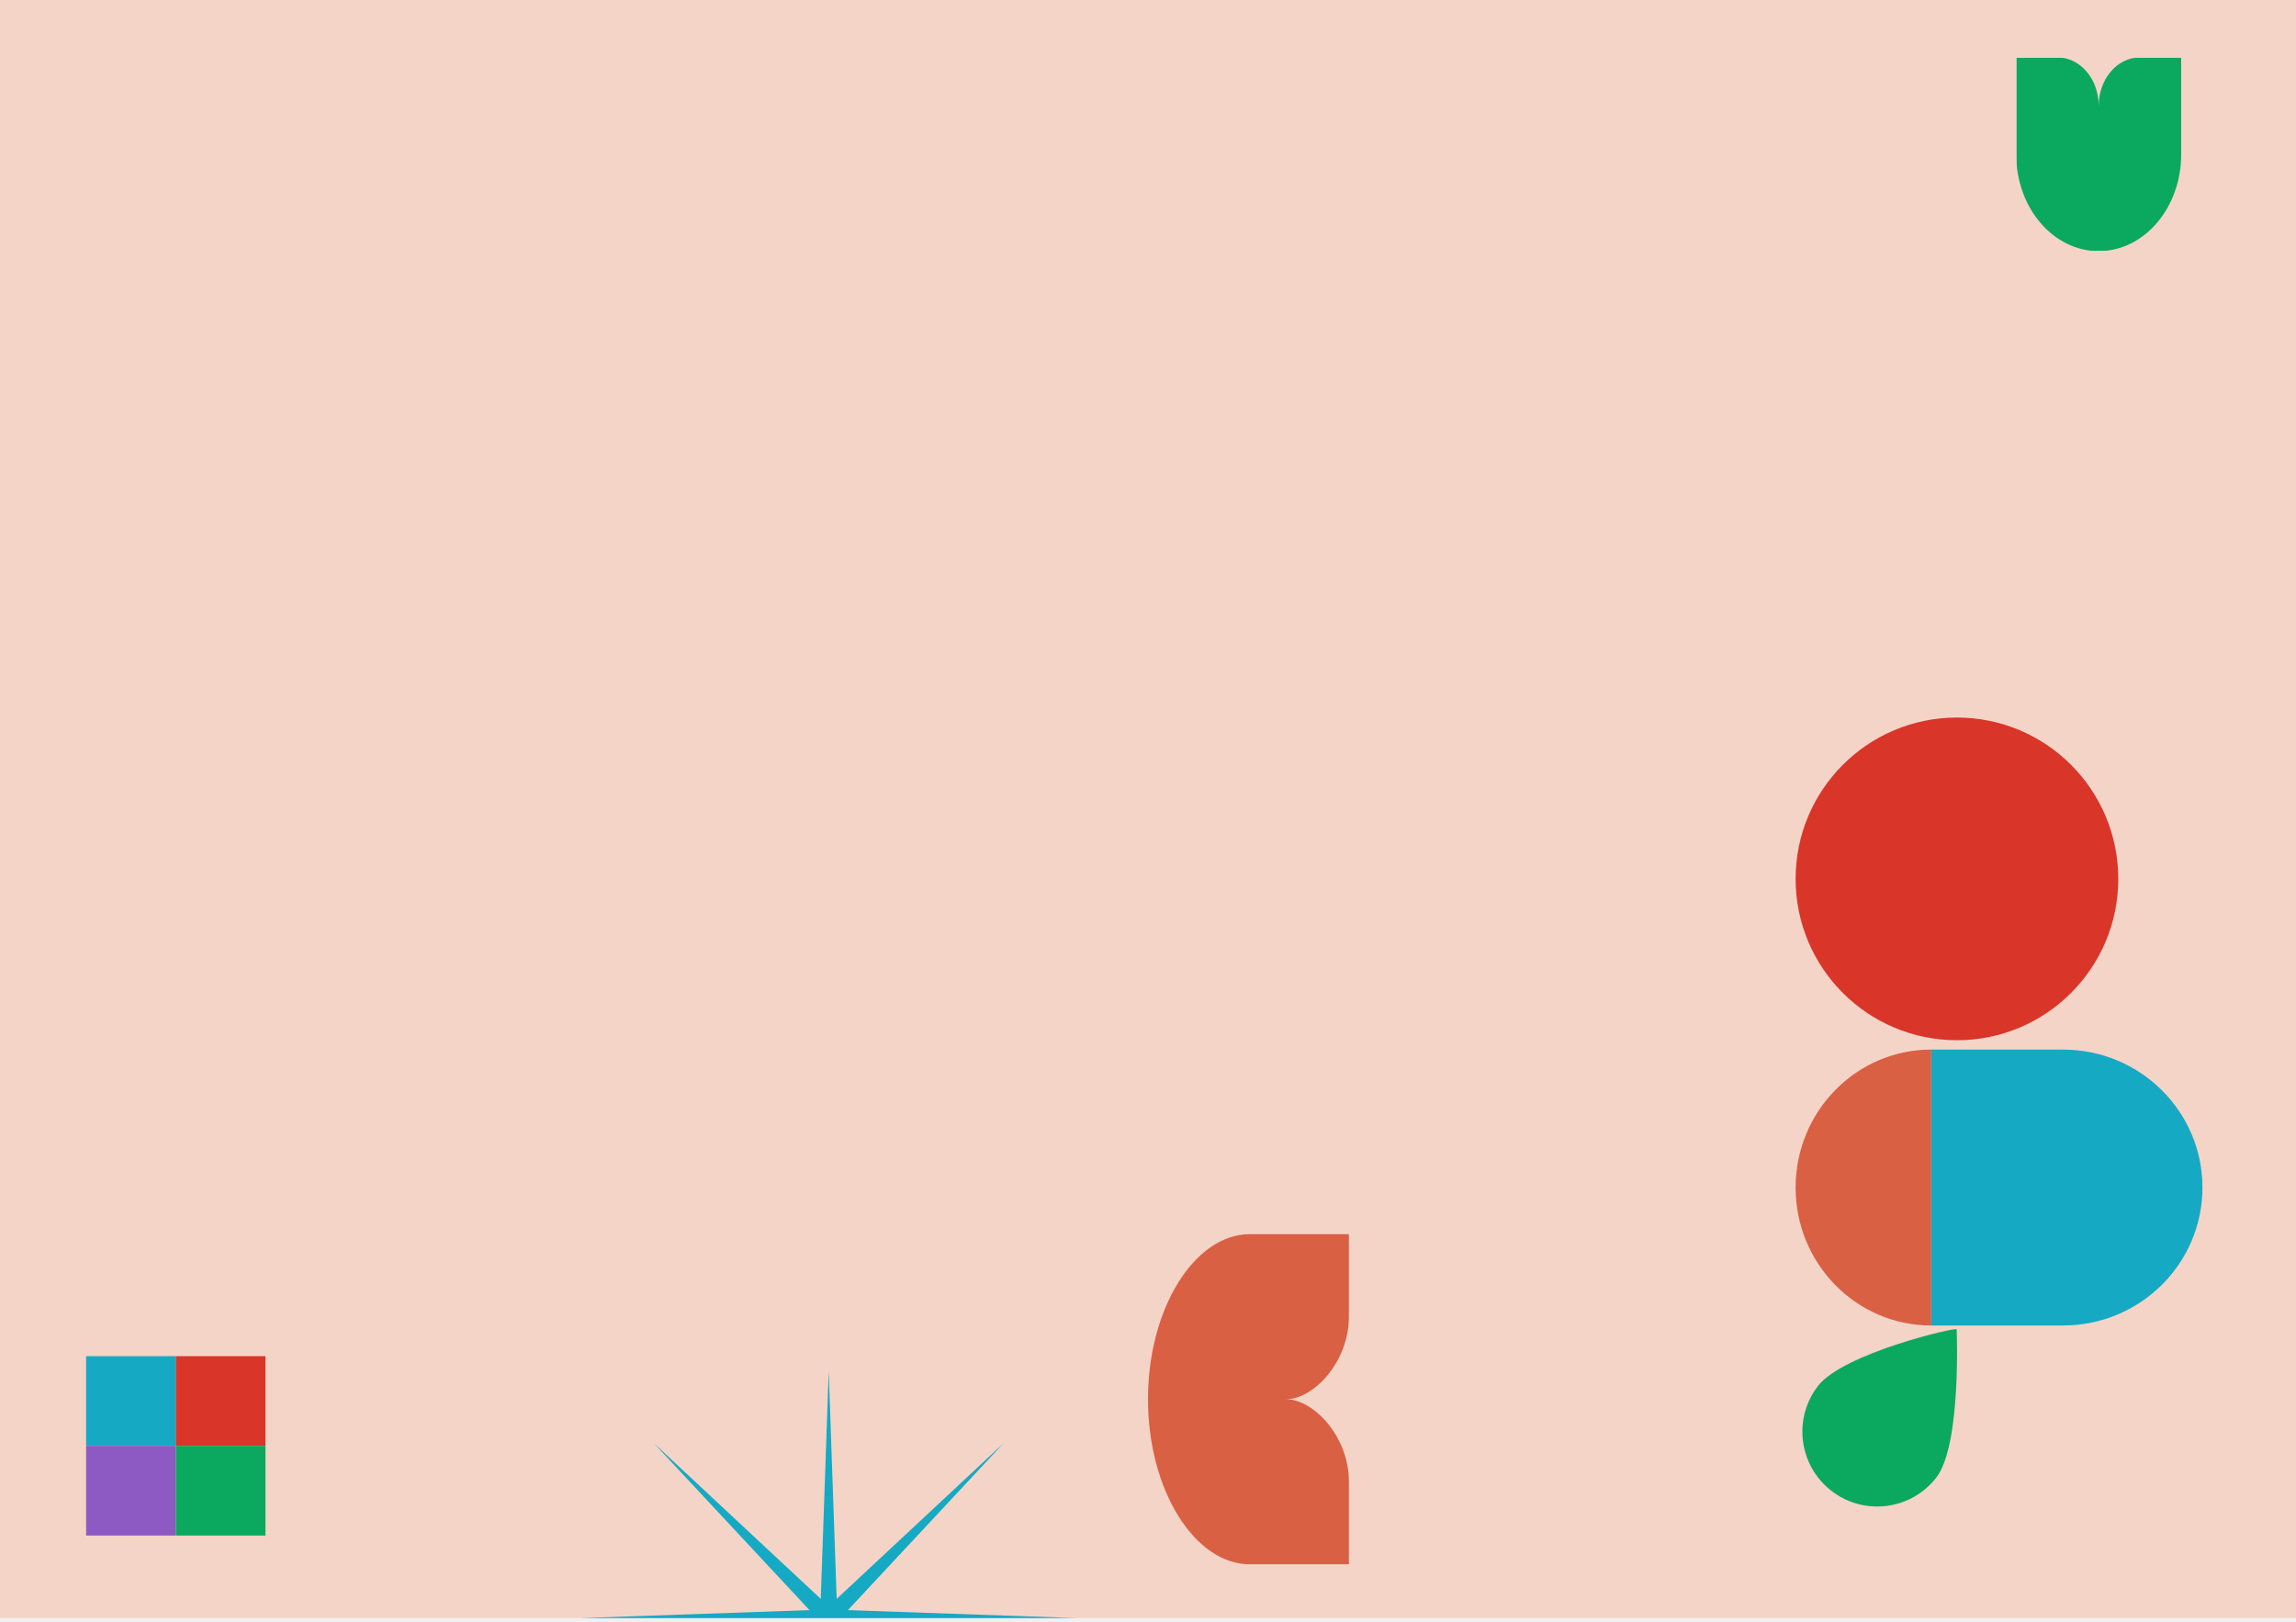
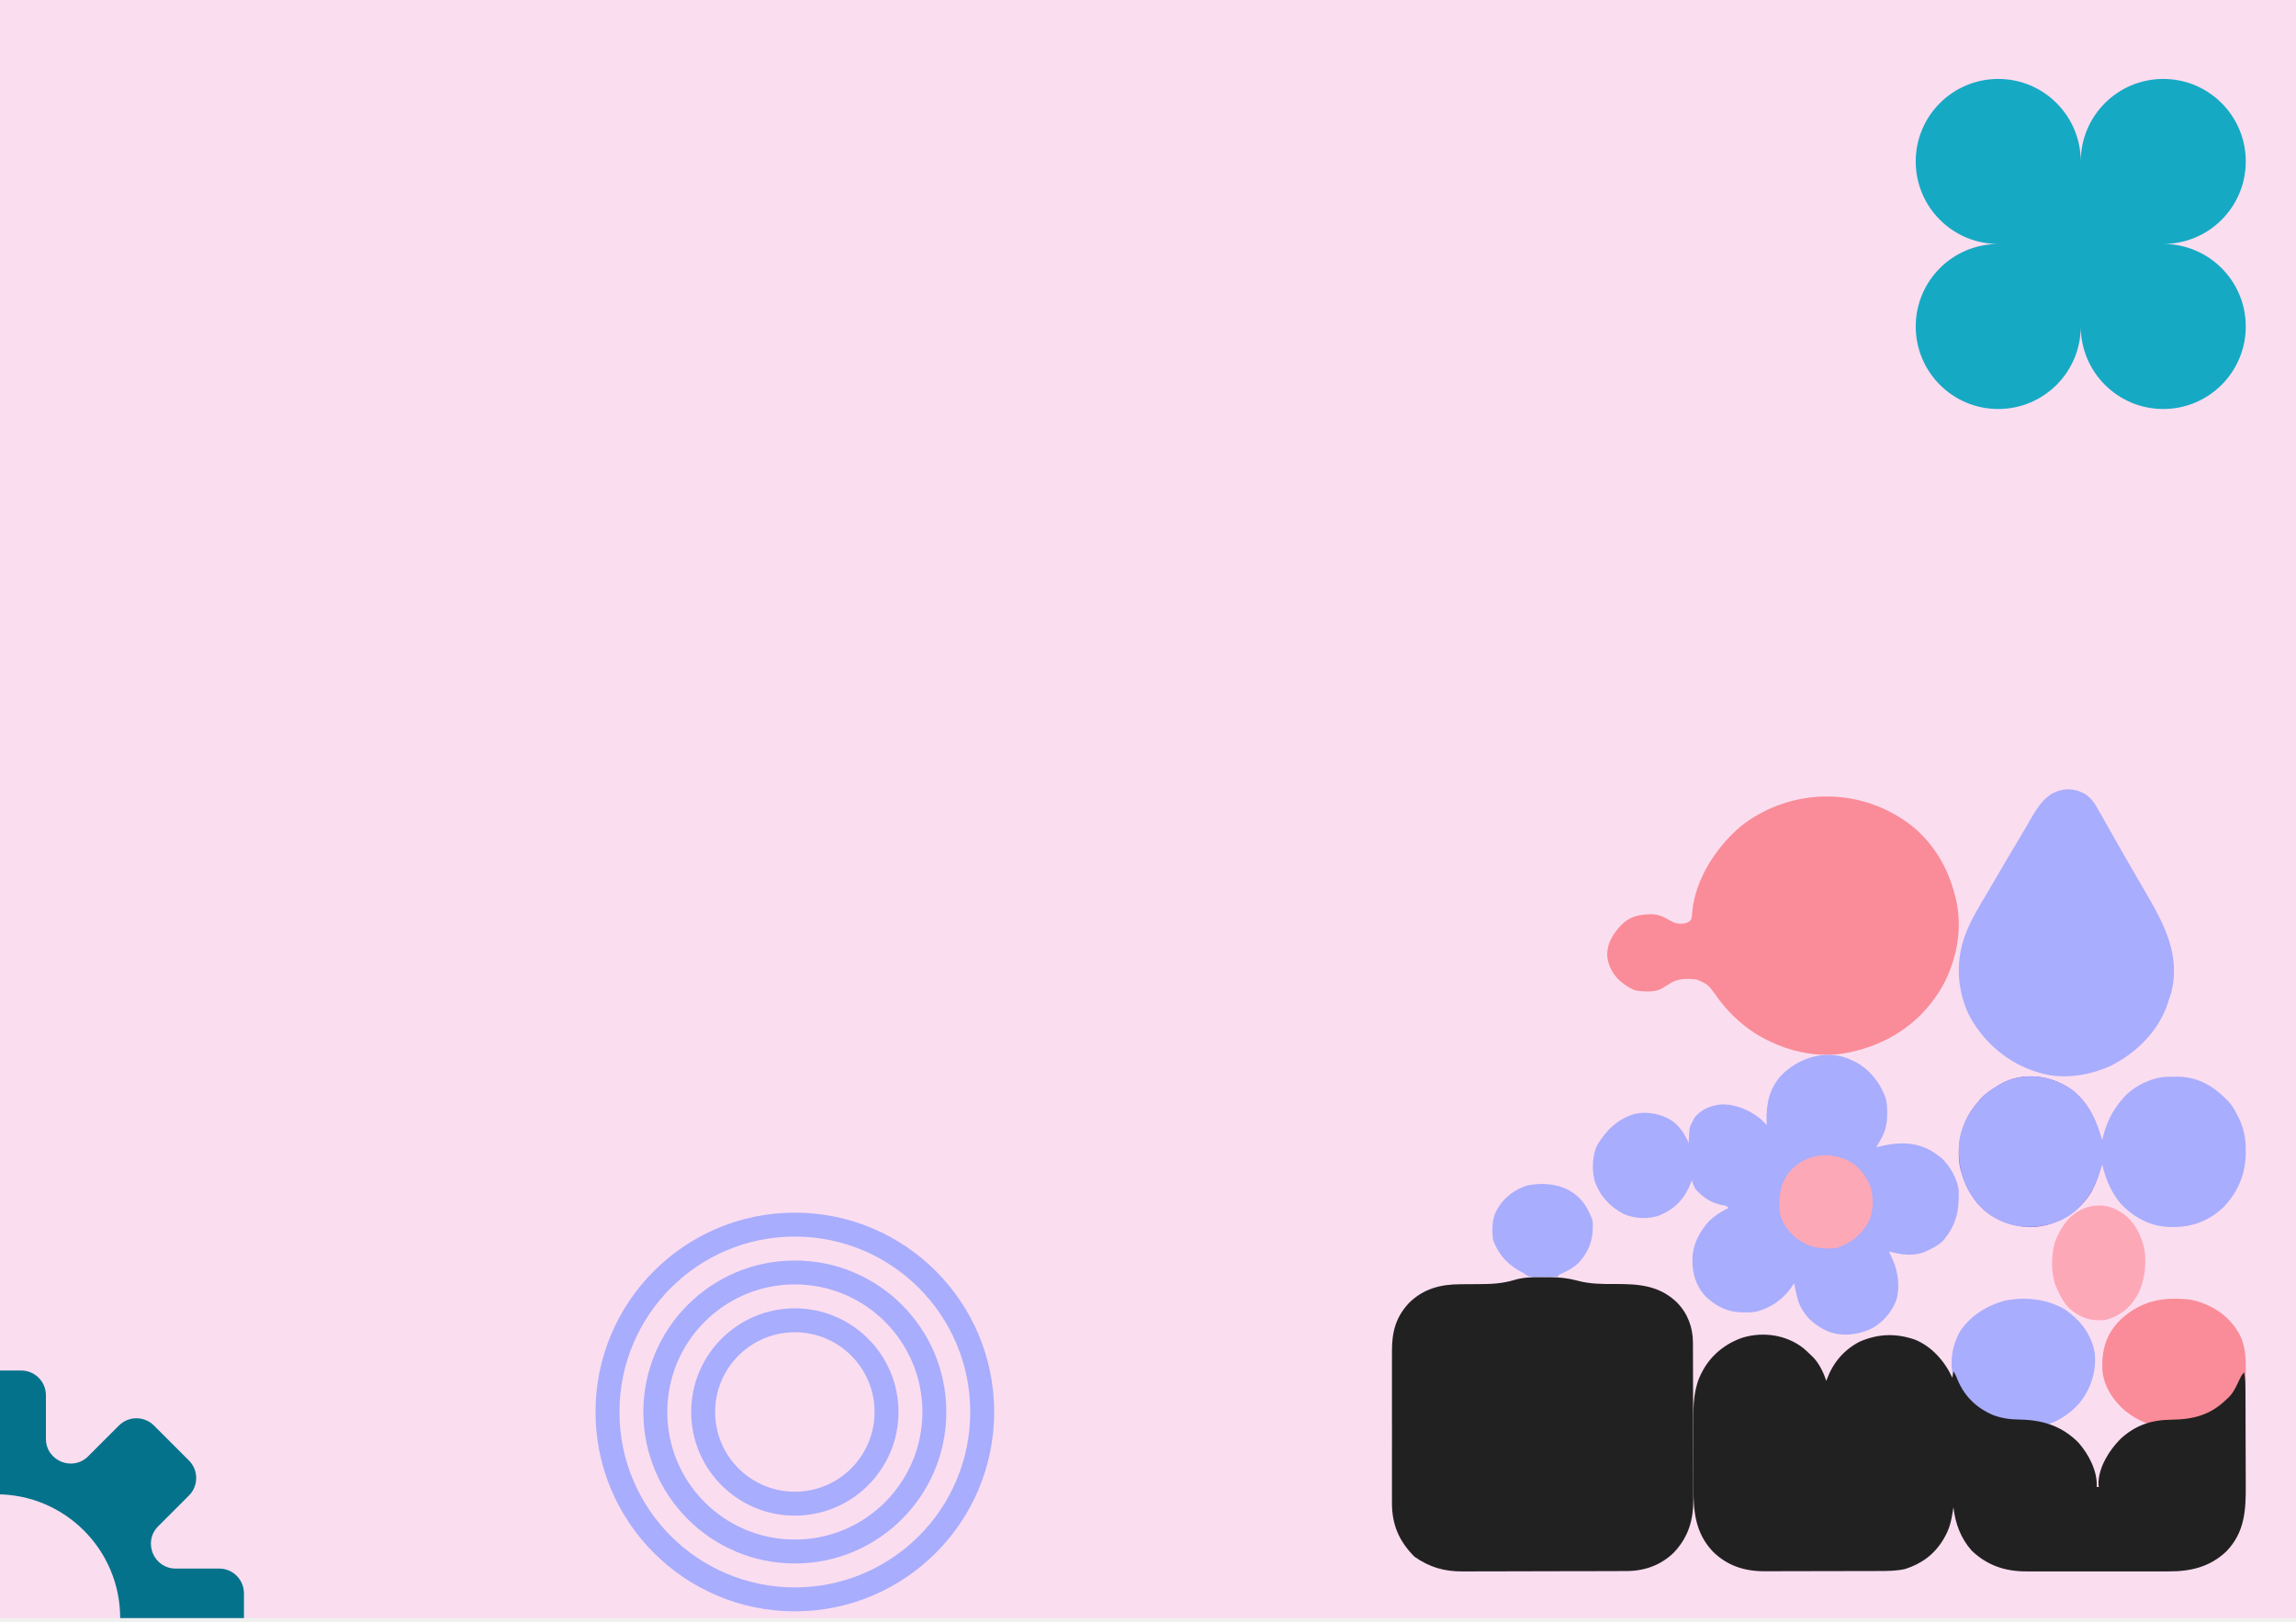
<svg xmlns="http://www.w3.org/2000/svg" width="320" height="226" viewBox="0 0 320 226" fill="none">
-   <g clip-path="url(#clip0_19244_45768)">
-     <path d="M0 0C105.6 0 211.2 0 320 0C320 74.415 320 148.83 320 225.5C214.4 225.5 108.8 225.5 0 225.5C0 151.085 0 76.67 0 0Z" fill="#F5D4C8" />
-     <path d="M115.5 191L116.609 222.823L139.895 201.105L118.178 224.391L150 225.5L118.178 226.609L139.895 249.895L116.609 228.178L115.5 260L114.391 228.178L91.105 249.895L112.823 226.609L81 225.5L112.823 224.391L91.105 201.105L114.391 222.823L115.5 191Z" fill="#16A9C4" />
-     <path fill-rule="evenodd" clip-rule="evenodd" d="M188 183.5L188 172L174.169 172C166.53 172 160 182.297 160 195C160 207.702 166.53 218 174.169 218L188 218L188 206.5C188 200.149 183.048 195 179.229 195C183.048 195 188 189.851 188 183.5Z" fill="#D96043" />
-     <circle cx="272.745" cy="122.485" r="22.485" fill="#D93529" />
-     <path fill-rule="evenodd" clip-rule="evenodd" d="M287.526 184.726C298.26 184.726 306.961 176.118 306.961 165.5C306.961 154.881 298.26 146.274 287.526 146.274L269.16 146.274L269.16 184.726L287.526 184.726Z" fill="#16A9C4" />
-     <path fill-rule="evenodd" clip-rule="evenodd" d="M269.16 146.274C258.722 146.274 250.26 154.882 250.26 165.5C250.26 176.119 258.722 184.727 269.16 184.727L269.16 146.274Z" fill="#D96043" />
-     <path d="M269.87 205.918C266.339 210.468 259.788 211.294 255.238 207.763C250.688 204.232 249.862 197.682 253.393 193.132C256.924 188.582 272.663 184.921 272.705 185.256C272.705 185.256 273.4 201.369 269.87 205.918Z" fill="#0BA960" />
-     <rect x="12" y="189" width="12.5" height="12.5" fill="#16A9C4" />
-     <rect x="24.5" y="189" width="12.5" height="12.5" fill="#D93529" />
-     <rect x="12" y="201.5" width="12.5" height="12.5" fill="#8D5AC4" />
-     <rect x="24.5" y="201.5" width="12.5" height="12.5" fill="#0BA960" />
-     <g clip-path="url(#clip1_19244_45768)">
-       <mask id="mask0_19244_45768" style="mask-type:luminance" maskUnits="userSpaceOnUse" x="281" y="8" width="23" height="27">
-         <path d="M304 8H281V35H304V8Z" fill="white" />
-       </mask>
-       <g mask="url(#mask0_19244_45768)">
-         <path fill-rule="evenodd" clip-rule="evenodd" d="M286.75 8H281V21.5C281 28.956 286.149 35 292.5 35C298.851 35 304 28.956 304 21.5V8H298.25C295.074 8 292.5 11.022 292.5 14.75C292.5 11.022 289.926 8 286.75 8Z" fill="#0BA960" />
-       </g>
-     </g>
+   <g clip-path="url(#clip0_19543_14737)">
+     <rect width="320" height="225.5" fill="#FBDDF0" />
+     <path d="M301.5 34C307.851 34 313 28.851 313 22.5C313 16.149 307.851 11 301.5 11C295.149 11 290 16.149 290 22.5C290 16.149 284.851 11 278.5 11C272.149 11 267 16.149 267 22.5C267 28.851 272.149 34 278.5 34C272.149 34 267 39.149 267 45.5C267 51.851 272.149 57 278.5 57C284.851 57 290 51.851 290 45.5C290 51.851 295.149 57 301.5 57C307.851 57 313 51.851 313 45.5C313 39.149 307.851 34 301.5 34Z" fill="#16A9C4" />
+     <path d="M290.849 110.814C291.385 111.245 291.77 111.703 292.118 112.293C292.233 112.488 292.233 112.488 292.351 112.686C292.761 113.395 293.164 114.108 293.565 114.822C293.75 115.149 293.934 115.477 294.119 115.804C294.211 115.968 294.303 116.132 294.398 116.301C295.49 118.236 296.595 120.163 297.714 122.083C297.995 122.565 298.275 123.047 298.556 123.529C298.734 123.835 298.912 124.14 299.091 124.446C301.652 128.832 303.968 133.205 302.587 138.436C302.48 138.779 302.366 139.12 302.244 139.458C302.193 139.617 302.143 139.776 302.091 139.94C300.769 143.789 297.689 146.804 294.076 148.587C290.831 150.01 287.076 150.539 283.68 149.323C283.496 149.261 283.312 149.198 283.122 149.134C279.329 147.784 276.027 144.743 274.277 141.16C272.69 137.538 272.568 133.729 273.988 130.043C274.754 128.125 275.801 126.379 276.866 124.612C277.332 123.832 277.786 123.044 278.241 122.258C279.105 120.769 279.982 119.289 280.869 117.813C281.359 116.996 281.846 116.176 282.325 115.351C282.463 115.113 282.463 115.113 282.604 114.87C282.777 114.573 282.948 114.275 283.119 113.977C284.091 112.302 285.141 110.707 287.096 110.156C288.438 109.799 289.691 110.071 290.849 110.814Z" fill="#A8ADFD" />
+     <path d="M266.687 115.275C269.86 117.971 271.761 121.495 272.631 125.47C272.665 125.623 272.699 125.775 272.734 125.932C273.294 128.888 272.95 132.066 271.886 134.877C271.852 134.971 271.817 135.064 271.781 135.161C271.181 136.764 270.396 138.138 269.352 139.509C269.251 139.643 269.149 139.777 269.044 139.915C266.28 143.396 262.409 145.641 258.024 146.6C257.887 146.633 257.75 146.666 257.608 146.699C253.107 147.614 248.366 146.367 244.573 143.981C242.349 142.526 240.602 140.783 239.095 138.64C238.078 137.217 238.078 137.217 236.491 136.511C234.981 136.344 233.792 136.313 232.536 137.193C232.32 137.327 232.102 137.46 231.884 137.591C231.744 137.679 231.744 137.679 231.601 137.77C230.626 138.327 229.152 138.185 228.065 138.061C227.43 137.864 226.951 137.587 226.425 137.193C226.314 137.113 226.203 137.033 226.088 136.95C224.879 136.006 224.187 134.772 224.003 133.271C223.946 131.52 224.713 130.289 225.876 128.993C227.163 127.693 228.364 127.446 230.178 127.408C231.166 127.427 231.825 127.75 232.656 128.239C233.428 128.685 234.039 128.852 234.921 128.654C235.374 128.492 235.374 128.492 235.666 128.22C235.805 127.817 235.829 127.568 235.843 127.153C236.258 122.545 239.157 118.082 242.683 115.098C249.804 109.58 259.684 109.631 266.687 115.275Z" fill="#F98C98" />
+     <path d="M258.128 147.771C258.242 147.823 258.356 147.875 258.474 147.928C260.556 148.967 262.089 150.945 262.846 153.124C263.003 153.807 263.026 154.44 263.022 155.139C263.021 155.27 263.02 155.402 263.019 155.537C262.989 157.17 262.524 158.239 261.654 159.604C261.605 159.701 261.557 159.799 261.507 159.9C261.616 159.868 261.725 159.836 261.838 159.803C264.344 159.159 266.963 159.079 269.235 160.421C269.559 160.63 269.867 160.851 270.175 161.083C270.302 161.168 270.429 161.254 270.561 161.342C271.746 162.472 272.858 164.325 272.992 165.99C273.065 168.797 272.64 170.775 270.787 172.934C270.198 173.513 269.513 173.872 268.779 174.228C268.689 174.273 268.598 174.317 268.504 174.362C266.801 175.138 265.011 174.901 263.27 174.395C263.319 174.504 263.369 174.613 263.42 174.725C263.486 174.869 263.551 175.013 263.619 175.162C263.683 175.305 263.748 175.447 263.815 175.594C264.556 177.268 264.824 179.416 264.295 181.209C263.603 182.959 262.322 184.437 260.626 185.257C258.74 186.074 256.652 186.294 254.705 185.526C252.779 184.626 251.382 183.387 250.635 181.347C250.396 180.518 250.216 179.677 250.047 178.832C249.963 178.964 249.88 179.095 249.794 179.231C248.592 181.039 246.721 182.361 244.611 182.826C244.104 182.888 243.606 182.903 243.096 182.9C242.962 182.899 242.827 182.898 242.689 182.897C240.753 182.848 239.144 182.032 237.742 180.7C236.336 179.199 235.851 177.463 235.873 175.432C235.949 173.366 236.866 171.637 238.242 170.131C239.032 169.395 239.965 168.794 240.938 168.33C240.504 167.996 240.504 167.996 239.928 167.933C238.479 167.624 237.264 166.836 236.308 165.714C236.056 165.319 235.926 164.934 235.796 164.485C235.753 164.599 235.71 164.714 235.666 164.831C234.807 167.03 233.551 168.383 231.39 169.347C229.766 169.959 227.817 169.865 226.245 169.16C224.346 168.135 222.977 166.676 222.268 164.618C221.839 163.049 221.901 161 222.63 159.55C223.894 157.47 225.486 155.924 227.865 155.227C229.673 154.848 231.563 155.236 233.1 156.233C234.174 157.056 234.823 158.073 235.355 159.308C235.361 159.17 235.366 159.033 235.372 158.891C235.469 157.05 235.469 157.05 235.943 156.202C236.021 156.052 236.1 155.903 236.181 155.749C237.102 154.602 238.366 154.1 239.79 153.926C241.813 153.822 243.765 154.658 245.346 155.906C245.647 156.195 245.937 156.492 246.227 156.793C246.222 156.62 246.217 156.447 246.212 156.268C246.161 153.867 246.565 151.819 248.183 149.943C250.67 147.344 254.743 146.076 258.128 147.771Z" fill="#A8ADFD" />
+     <path d="M288.882 151.972C290.802 153.537 291.894 155.566 292.616 157.949C292.656 158.076 292.695 158.203 292.736 158.333C293.408 160.901 292.72 163.739 291.542 166.023C290.214 168.274 288.089 169.867 285.668 170.593C285.504 170.645 285.504 170.645 285.337 170.698C282.635 171.409 279.895 170.821 277.523 169.391C275.206 167.868 273.793 165.337 273.161 162.605C272.697 159.948 273.254 157.312 274.58 155.02C274.947 154.477 275.341 153.974 275.763 153.478C275.845 153.38 275.927 153.282 276.011 153.18C276.711 152.395 277.541 151.857 278.424 151.319C278.567 151.229 278.567 151.229 278.713 151.136C281.915 149.274 285.96 149.805 288.882 151.972Z" fill="#8D5AC4" />
+     <path d="M288.934 151.974C290.878 153.549 291.939 155.574 292.694 157.957C292.751 158.134 292.808 158.311 292.867 158.493C292.908 158.622 292.949 158.751 292.992 158.884C293.024 158.749 293.057 158.615 293.091 158.476C293.599 156.494 294.346 154.876 295.671 153.327C295.75 153.231 295.829 153.134 295.91 153.035C297.371 151.374 299.784 150.178 301.951 150.069C302.329 150.059 302.706 150.057 303.084 150.057C303.211 150.055 303.337 150.053 303.468 150.051C306.124 150.045 308.394 151.252 310.255 153.173C310.349 153.264 310.442 153.355 310.538 153.449C311.143 154.093 311.538 154.819 311.93 155.613C312.003 155.761 312.003 155.761 312.078 155.912C312.762 157.366 313.015 158.788 312.999 160.398C312.998 160.561 312.997 160.723 312.995 160.89C312.935 163.706 311.843 166.218 309.926 168.208C307.967 170.094 305.586 171.017 302.926 171C302.763 170.999 302.6 170.998 302.432 170.997C299.83 170.938 297.64 169.813 295.761 167.96C294.268 166.295 293.52 164.462 292.992 162.279C292.936 162.464 292.88 162.648 292.823 162.838C292.182 164.919 291.51 166.409 290.015 167.99C289.916 168.098 289.817 168.207 289.715 168.319C287.743 170.316 285.098 171.007 282.409 170.976C279.924 170.897 277.58 169.828 275.83 167.987C273.755 165.664 272.946 162.966 273.003 159.852C273.103 157.421 274.192 155.275 275.728 153.481C275.811 153.383 275.893 153.285 275.978 153.184C276.682 152.397 277.518 151.859 278.407 151.321C278.551 151.23 278.551 151.23 278.698 151.137C281.922 149.273 285.993 149.805 288.934 151.974Z" fill="#A8ADFD" />
+     <path d="M258.081 162.024C259.231 162.797 260.071 163.896 260.584 165.17C260.636 165.294 260.687 165.417 260.741 165.544C261.163 167.077 261.091 169.011 260.362 170.429C259.274 172.2 257.924 173.284 255.925 173.942C253.737 174.142 252.076 173.859 250.31 172.514C249.187 171.574 248.179 170.2 248.027 168.715C247.912 166.484 248.113 164.8 249.63 163.05C251.973 160.712 255.226 160.379 258.081 162.024Z" fill="#FDA8B7" />
+     <path d="M218.672 165.874C220.559 166.979 221.267 168.269 221.971 170.1C222.13 172.385 221.655 174.282 219.924 176.08C219.258 176.698 218.525 177.092 217.666 177.483C217.273 177.637 217.273 177.637 217.135 177.939C216.475 177.954 215.815 177.964 215.155 177.972C214.968 177.977 214.782 177.981 214.589 177.986C214.318 177.989 214.318 177.989 214.042 177.991C213.876 177.994 213.71 177.997 213.539 178C212.967 177.924 212.72 177.733 212.298 177.398C212.079 177.275 211.858 177.154 211.635 177.035C209.821 175.979 208.773 174.587 208.086 172.803C207.943 171.339 207.881 169.795 208.71 168.478C208.784 168.354 208.858 168.23 208.934 168.103C209.816 166.766 211.163 165.754 212.833 165.21C214.838 164.814 216.907 164.947 218.672 165.874Z" fill="#A8ADFD" />
+     <path d="M295.429 168.843C295.549 168.917 295.67 168.991 295.794 169.068C297.341 170.102 298.342 171.871 298.842 173.939C299.226 176.214 298.909 178.566 297.901 180.511C296.726 182.477 295.383 183.407 293.484 183.94C291.494 184.194 289.745 183.653 288.162 182.089C287.53 181.357 287.089 180.5 286.677 179.567C286.617 179.43 286.556 179.292 286.493 179.15C285.828 177.327 285.869 174.919 286.417 173.056C286.742 172.181 287.127 171.43 287.65 170.715C287.756 170.561 287.756 170.561 287.865 170.404C289.687 167.953 293.039 167.274 295.429 168.843Z" fill="#FDA8B7" />
+     <path d="M214.805 178.005C215.196 178.009 215.587 178.005 215.978 178C217.326 177.998 218.542 178.121 219.845 178.476C221.58 178.947 223.267 178.952 225.054 178.943C228.341 178.939 231.198 179.101 233.709 181.502C235.199 183.011 235.941 184.963 235.949 187.074C235.949 187.176 235.95 187.278 235.95 187.383C235.952 187.722 235.953 188.061 235.953 188.4C235.954 188.644 235.955 188.888 235.956 189.132C235.959 189.932 235.961 190.732 235.962 191.532C235.963 191.808 235.963 192.085 235.964 192.361C235.967 193.66 235.969 194.959 235.97 196.258C235.972 197.753 235.975 199.247 235.981 200.742C235.986 201.9 235.988 203.059 235.989 204.217C235.989 204.907 235.99 205.598 235.994 206.288C235.997 206.939 235.998 207.589 235.997 208.24C235.996 208.477 235.997 208.714 235.999 208.951C236.023 211.839 235.315 214.207 233.301 216.357C231.483 218.14 229.197 218.94 226.686 218.948C226.579 218.949 226.473 218.949 226.363 218.95C226.01 218.952 225.656 218.952 225.302 218.953C225.047 218.954 224.793 218.955 224.538 218.956C223.703 218.959 222.869 218.96 222.034 218.962C221.746 218.962 221.458 218.963 221.17 218.964C219.815 218.967 218.46 218.969 217.106 218.97C215.546 218.971 213.987 218.975 212.428 218.981C211.219 218.986 210.011 218.988 208.803 218.989C208.083 218.989 207.363 218.99 206.642 218.994C205.964 218.998 205.286 218.998 204.607 218.997C204.36 218.997 204.112 218.997 203.865 219C201.316 219.02 199.251 218.429 197.131 216.945C195.01 214.801 194.008 212.535 194.001 209.502C194.002 209.274 194.003 209.046 194.004 208.818C194.003 208.573 194.002 208.329 194.001 208.084C193.999 207.424 194 206.764 194.001 206.104C194.003 205.41 194.002 204.717 194.001 204.023C194 202.858 194.001 201.694 194.003 200.529C194.006 199.187 194.005 197.845 194.002 196.502C194 195.345 194 194.189 194.001 193.032C194.002 192.343 194.002 191.654 194.001 190.965C193.999 190.317 194 189.669 194.003 189.021C194.003 188.784 194.003 188.547 194.002 188.311C193.992 185.625 194.527 183.557 196.386 181.574C198.409 179.589 200.794 178.981 203.536 178.978C203.857 178.976 204.177 178.973 204.498 178.97C204.996 178.965 205.493 178.962 205.991 178.962C207.769 178.96 209.38 178.895 211.087 178.371C212.32 178.007 213.528 177.989 214.805 178.005Z" fill="#222121" />
+     <path d="M287.79 182.485C290.059 184.075 291.489 185.98 291.955 188.569C292.208 191.158 291.391 193.691 289.639 195.751C287.917 197.557 285.685 198.798 283.024 198.98C280.054 199.117 277.659 198.579 275.353 196.796C274.017 195.655 273.17 194.402 272.556 192.838C272.501 192.704 272.446 192.57 272.389 192.432C271.657 190.18 271.987 187.69 273.133 185.616C274.525 183.46 276.827 181.952 279.45 181.259C282.34 180.693 285.316 181.034 287.79 182.485Z" fill="#A8ADFD" />
+     <path d="M303.061 181.001C303.317 181.002 303.317 181.002 303.579 181.003C304.84 181.026 305.889 181.154 307.049 181.636C307.255 181.716 307.255 181.716 307.465 181.798C309.703 182.742 311.438 184.403 312.378 186.495C312.995 188.045 313.021 189.497 312.993 191.124C312.99 191.357 312.988 191.591 312.986 191.824C312.981 192.39 312.973 192.956 312.963 193.522C312.912 193.522 312.861 193.522 312.808 193.522C312.756 193.286 312.705 193.05 312.652 192.806C312.542 193.029 312.542 193.029 312.429 193.257C311.784 194.522 311.117 195.553 310.006 196.53C309.911 196.62 309.816 196.711 309.717 196.804C308.274 198.09 306.072 198.959 304.063 199C303.625 198.964 303.625 198.964 303.469 198.821C303.169 198.827 302.87 198.834 302.57 198.845C300.043 198.924 298.126 198.135 296.203 196.633C294.394 195.07 293.102 193.002 293.004 190.698C292.943 188.008 293.562 185.832 295.623 183.834C297.738 181.938 300.104 180.974 303.061 181.001Z" fill="#F98C98" />
+     <path d="M251.343 187.884C251.721 188.211 252.083 188.548 252.439 188.898C252.566 189.018 252.566 189.018 252.696 189.141C253.551 190.024 254.151 191.295 254.541 192.448C254.572 192.36 254.603 192.272 254.635 192.181C255.503 189.881 256.98 188.125 259.194 186.976C261.758 185.871 264.202 185.781 266.849 186.68C269.243 187.629 271.058 189.73 272.103 192.004C272.152 191.711 272.202 191.418 272.253 191.117C272.538 191.539 272.692 191.902 272.872 192.374C273.82 194.63 275.531 196.268 277.805 197.216C279.073 197.686 280.239 197.826 281.587 197.836C284.783 197.915 287.408 198.753 289.692 201.06C291.11 202.68 292.364 205.053 292.216 207.236C292.315 207.236 292.414 207.236 292.516 207.236C292.501 207.086 292.485 206.937 292.469 206.783C292.478 204.49 293.962 202.11 295.544 200.531C297.62 198.608 299.874 197.871 302.676 197.855C305.801 197.8 308.116 197.179 310.378 194.962C310.461 194.885 310.544 194.808 310.63 194.729C311.293 194.057 311.668 193.213 312.072 192.375C312.453 191.587 312.453 191.587 312.78 191.265C312.948 192.198 312.954 193.114 312.957 194.061C312.958 194.323 312.958 194.323 312.96 194.591C312.963 195.168 312.964 195.746 312.966 196.324C312.967 196.524 312.967 196.724 312.968 196.924C312.971 197.866 312.973 198.808 312.974 199.75C312.976 200.831 312.979 201.911 312.986 202.991C312.99 203.831 312.992 204.67 312.993 205.509C312.993 206.009 312.995 206.508 312.998 207.007C313.021 210.491 312.851 213.576 310.276 216.225C307.978 218.389 305.303 219.013 302.206 218.995C301.969 218.996 301.733 218.997 301.497 218.998C300.863 219.001 300.229 219 299.595 218.998C298.927 218.997 298.259 218.998 297.591 218.999C296.47 219 295.349 218.999 294.228 218.996C292.938 218.993 291.647 218.994 290.357 218.997C289.243 218.999 288.128 219 287.014 218.998C286.352 218.997 285.689 218.997 285.026 218.999C284.403 219.001 283.78 219 283.156 218.996C282.929 218.996 282.703 218.996 282.476 218.997C279.487 219.013 276.989 218.183 274.804 216.109C273.258 214.357 272.519 212.324 272.253 210.046C272.229 210.208 272.205 210.371 272.181 210.538C271.975 211.854 271.724 213.014 271.052 214.186C270.933 214.394 270.933 214.394 270.812 214.605C269.568 216.647 267.811 217.936 265.505 218.668C264.28 218.942 263.049 218.941 261.799 218.942C261.614 218.943 261.428 218.944 261.237 218.945C260.731 218.946 260.225 218.948 259.719 218.948C259.402 218.949 259.085 218.949 258.768 218.95C257.772 218.952 256.776 218.953 255.78 218.954C254.637 218.955 253.493 218.957 252.35 218.961C251.462 218.965 250.574 218.966 249.686 218.966C249.157 218.967 248.629 218.967 248.101 218.97C247.51 218.973 246.919 218.972 246.328 218.971C246.071 218.973 246.071 218.973 245.809 218.975C243.047 218.962 240.681 218.159 238.724 216.23C236.234 213.595 236.007 210.529 236.013 207.109C236.012 206.766 236.012 206.423 236.011 206.081C236.009 205.365 236.01 204.649 236.011 203.933C236.013 203.022 236.01 202.111 236.006 201.2C236.003 200.493 236.003 199.786 236.004 199.078C236.004 198.743 236.003 198.407 236.001 198.072C235.99 195.719 236.062 193.346 237.213 191.218C237.264 191.122 237.315 191.026 237.367 190.927C238.571 188.757 240.606 187.152 242.983 186.384C245.844 185.566 248.998 186.049 251.343 187.884Z" fill="#222121" />
+     <path fill-rule="evenodd" clip-rule="evenodd" d="M110.78 224.56C126.122 224.56 138.56 212.122 138.56 196.78C138.56 181.438 126.122 169 110.78 169C95.438 169 83 181.438 83 196.78C83 212.122 95.438 224.56 110.78 224.56ZM110.78 221.227C124.282 221.227 135.227 210.282 135.227 196.78C135.227 183.279 124.282 172.334 110.78 172.334C97.279 172.334 86.334 183.279 86.334 196.78C86.334 210.282 97.279 221.227 110.78 221.227ZM110.78 217.893C122.441 217.893 131.893 208.441 131.893 196.78C131.893 185.12 122.441 175.667 110.78 175.667C99.12 175.667 89.667 185.12 89.667 196.78C89.667 208.441 99.12 217.893 110.78 217.893ZM110.78 214.559C120.599 214.559 128.559 206.599 128.559 196.78C128.559 186.961 120.599 179.001 110.78 179.001C100.961 179.001 93.001 186.961 93.001 196.78C93.001 206.599 100.961 214.559 110.78 214.559ZM125.226 196.78C125.226 204.758 118.758 211.226 110.78 211.226C102.802 211.226 96.334 204.758 96.334 196.78C96.334 188.802 102.802 182.334 110.78 182.334C118.758 182.334 125.226 188.802 125.226 196.78ZM121.892 196.78C121.892 202.917 116.917 207.892 110.78 207.892C104.643 207.892 99.668 202.917 99.668 196.78C99.668 190.643 104.643 185.668 110.78 185.668C116.917 185.668 121.892 190.643 121.892 196.78Z" fill="#A8ADFD" />
+     <path fill-rule="evenodd" clip-rule="evenodd" d="M2.95 191C4.855 191 6.4 192.545 6.4 194.45V200.513C6.4 203.586 10.116 205.126 12.29 202.952L16.576 198.665C17.924 197.318 20.108 197.318 21.456 198.665L26.335 203.544C27.682 204.892 27.682 207.076 26.335 208.423L22.047 212.71C19.874 214.884 21.413 218.6 24.487 218.6H30.55C32.455 218.6 34 220.145 34 222.05V228.95C34 230.855 32.455 232.4 30.55 232.4H24.487C21.413 232.4 19.874 236.116 22.047 238.289L26.335 242.576C27.682 243.924 27.682 246.108 26.335 247.456L21.456 252.335C20.108 253.682 17.924 253.682 16.576 252.335L12.29 248.047C10.116 245.874 6.4 247.413 6.4 250.487V256.55C6.4 258.455 4.855 260 2.95 260H-3.95C-5.855 260 -7.4 258.455 -7.4 256.55V250.487C-7.4 247.413 -11.116 245.874 -13.29 248.047L-17.577 252.335C-18.924 253.682 -21.108 253.682 -22.456 252.335L-27.335 247.456C-28.682 246.108 -28.682 243.924 -27.335 242.576L-23.048 238.289C-20.874 236.116 -22.413 232.4 -25.487 232.4H-31.55C-33.455 232.4 -35 230.855 -35 228.95V222.05C-35 220.145 -33.455 218.6 -31.55 218.6H-25.487C-22.413 218.6 -20.874 214.884 -23.048 212.71L-27.335 208.423C-28.682 207.076 -28.682 204.892 -27.335 203.544L-22.456 198.665C-21.108 197.318 -18.924 197.318 -17.577 198.665L-13.29 202.952C-11.116 205.126 -7.4 203.586 -7.4 200.513V194.45C-7.4 192.545 -5.855 191 -3.95 191H2.95ZM-0.5 242.75C9.027 242.75 16.75 235.027 16.75 225.5C16.75 215.973 9.027 208.25 -0.5 208.25C-10.027 208.25 -17.75 215.973 -17.75 225.5C-17.75 235.027 -10.027 242.75 -0.5 242.75Z" fill="#05728C" />
  </g>
  <defs>
-     <clipPath id="clip0_19244_45768">
+     <clipPath id="clip0_19543_14737">
      <rect width="320" height="225.5" fill="white" />
-     </clipPath>
-     <clipPath id="clip1_19244_45768">
-       <rect width="23" height="27" fill="white" transform="translate(281 8)" />
    </clipPath>
  </defs>
</svg>
